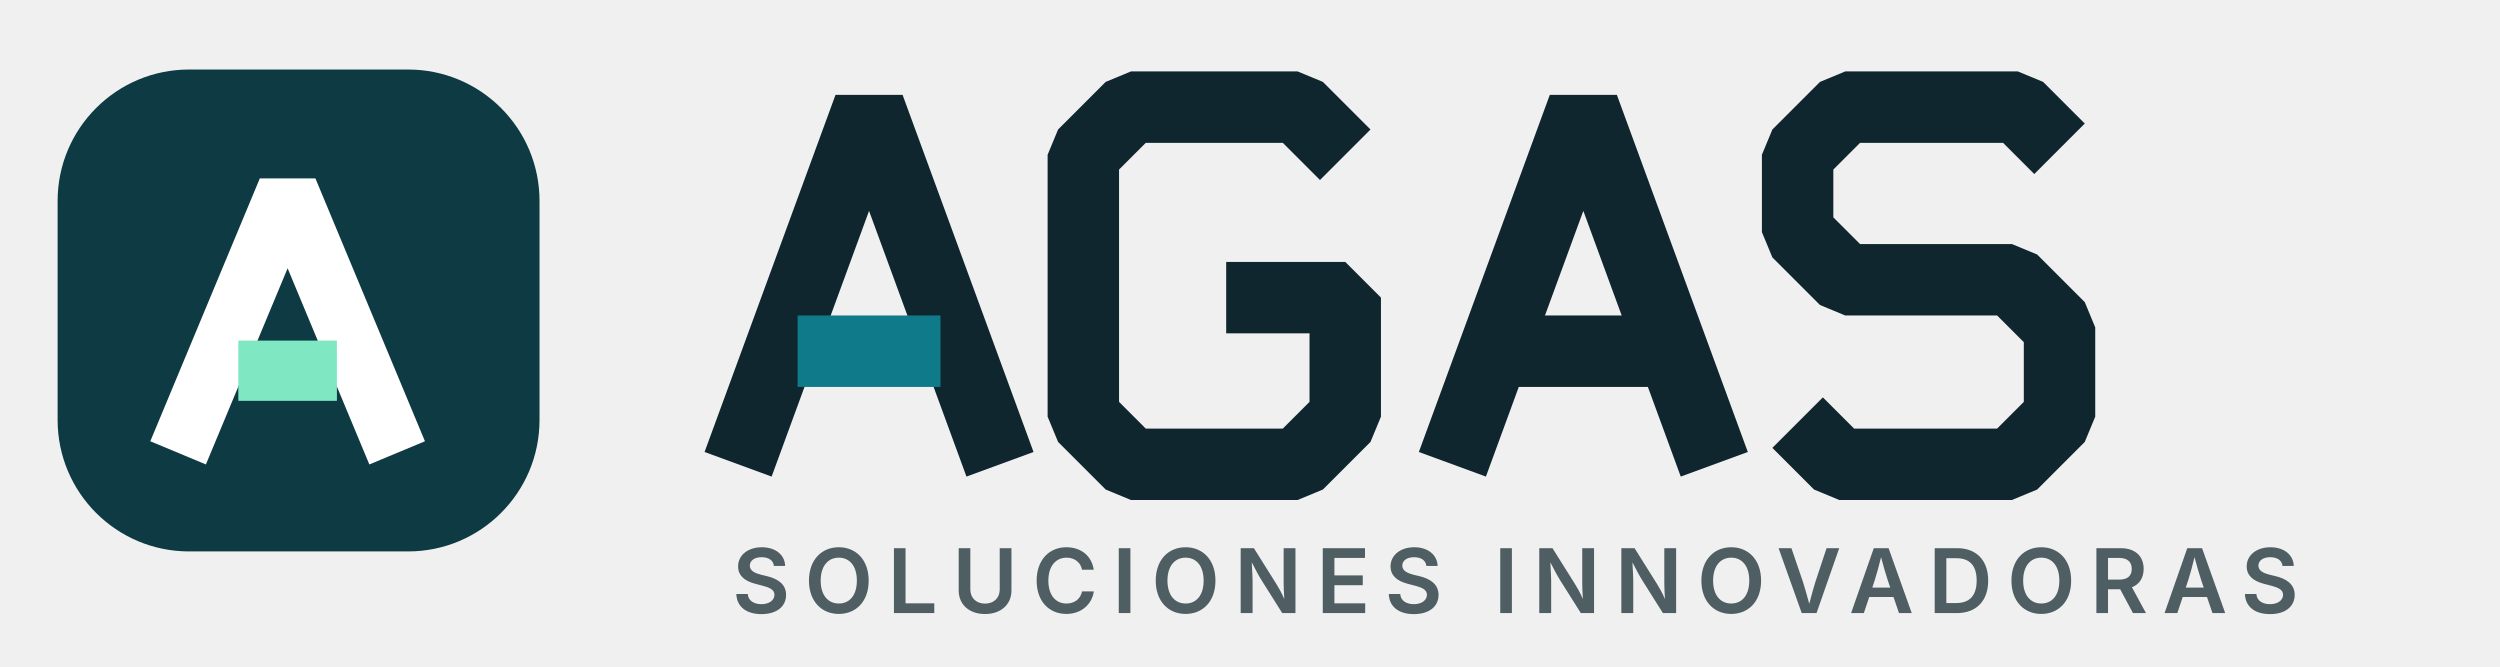
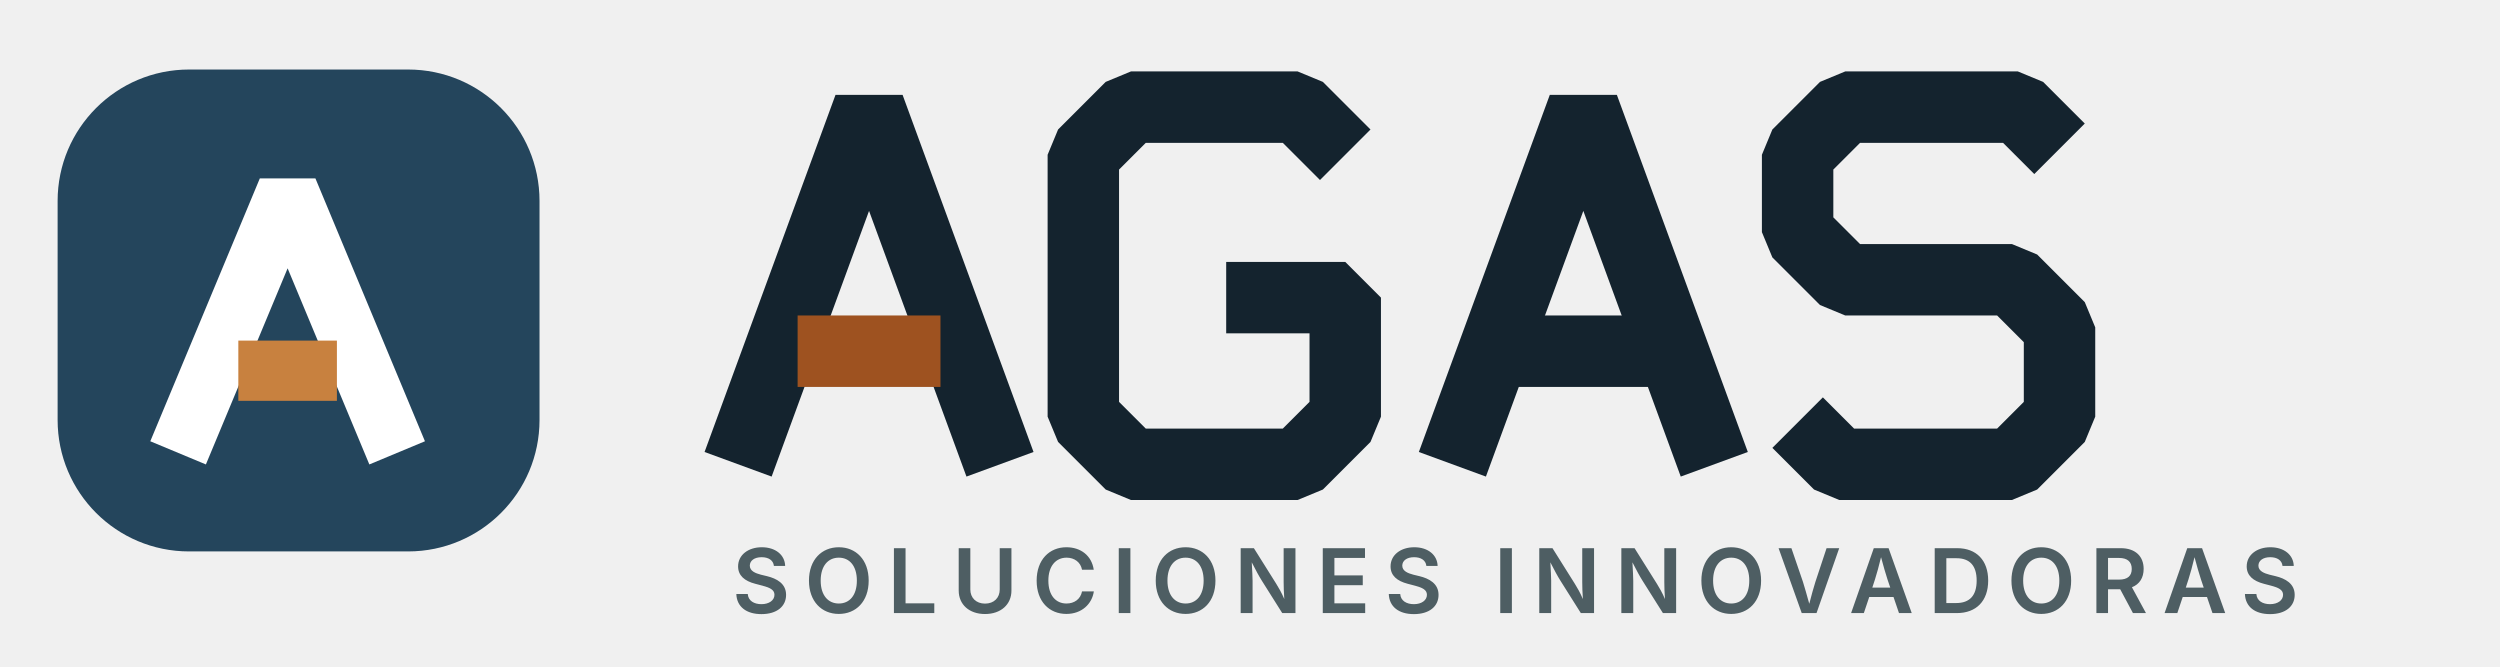
<svg xmlns="http://www.w3.org/2000/svg" viewBox="0 0 420 112">
  <g transform="translate(6 8) scale(0.92)">
-     <rect x="4" y="4" width="88" height="88" rx="24" fill="#0E3A43" />
+     <rect x="4" y="4" width="88" height="88" rx="24" fill="#24455C" />
    <path d="M26 74 L46 26 L66 74" stroke="#FFFFFF" stroke-width="11" stroke-linecap="butt" stroke-linejoin="bevel" fill="none" />
-     <path d="M37 59 L55 59" stroke="#7FE8C3" stroke-width="11" stroke-linecap="butt" fill="none" />
+     <path d="M37 59 L55 59" stroke="#C8813F" stroke-width="11" stroke-linecap="butt" fill="none" />
  </g>
-   <g transform="translate(122 12)" stroke="#10262E" stroke-width="12" fill="none" stroke-linecap="butt" stroke-linejoin="bevel">
+   <g transform="translate(122 12)" stroke="#14232E" stroke-width="12" fill="none" stroke-linecap="butt" stroke-linejoin="bevel">
    <path d="M2 66 L24 6 L46 66" />
-     <path d="M12 47 L36 47" stroke="#0F7A8A" />
+     <path d="M12 47 L36 47" stroke="#9E5220" />
    <path d="M104 14 L96 6 H68 L60 14 V58 L68 66 H96 L104 58 V38 H84" />
    <path d="M122 66 L144 6 L166 66" />
    <path d="M132 47 L156 47" />
    <path d="M224 13 L217 6 H188 L180 14 V27 L188 35 H216 L224 43 V58 L216 66 H187 L180 59" />
  </g>
  <text x="123" y="103" font-family="ui-sans-serif, system-ui, -apple-system, sans-serif" font-size="15" letter-spacing="2.4" fill="#4E5E63" font-weight="600">SOLUCIONES INNOVADORAS</text>
</svg>
